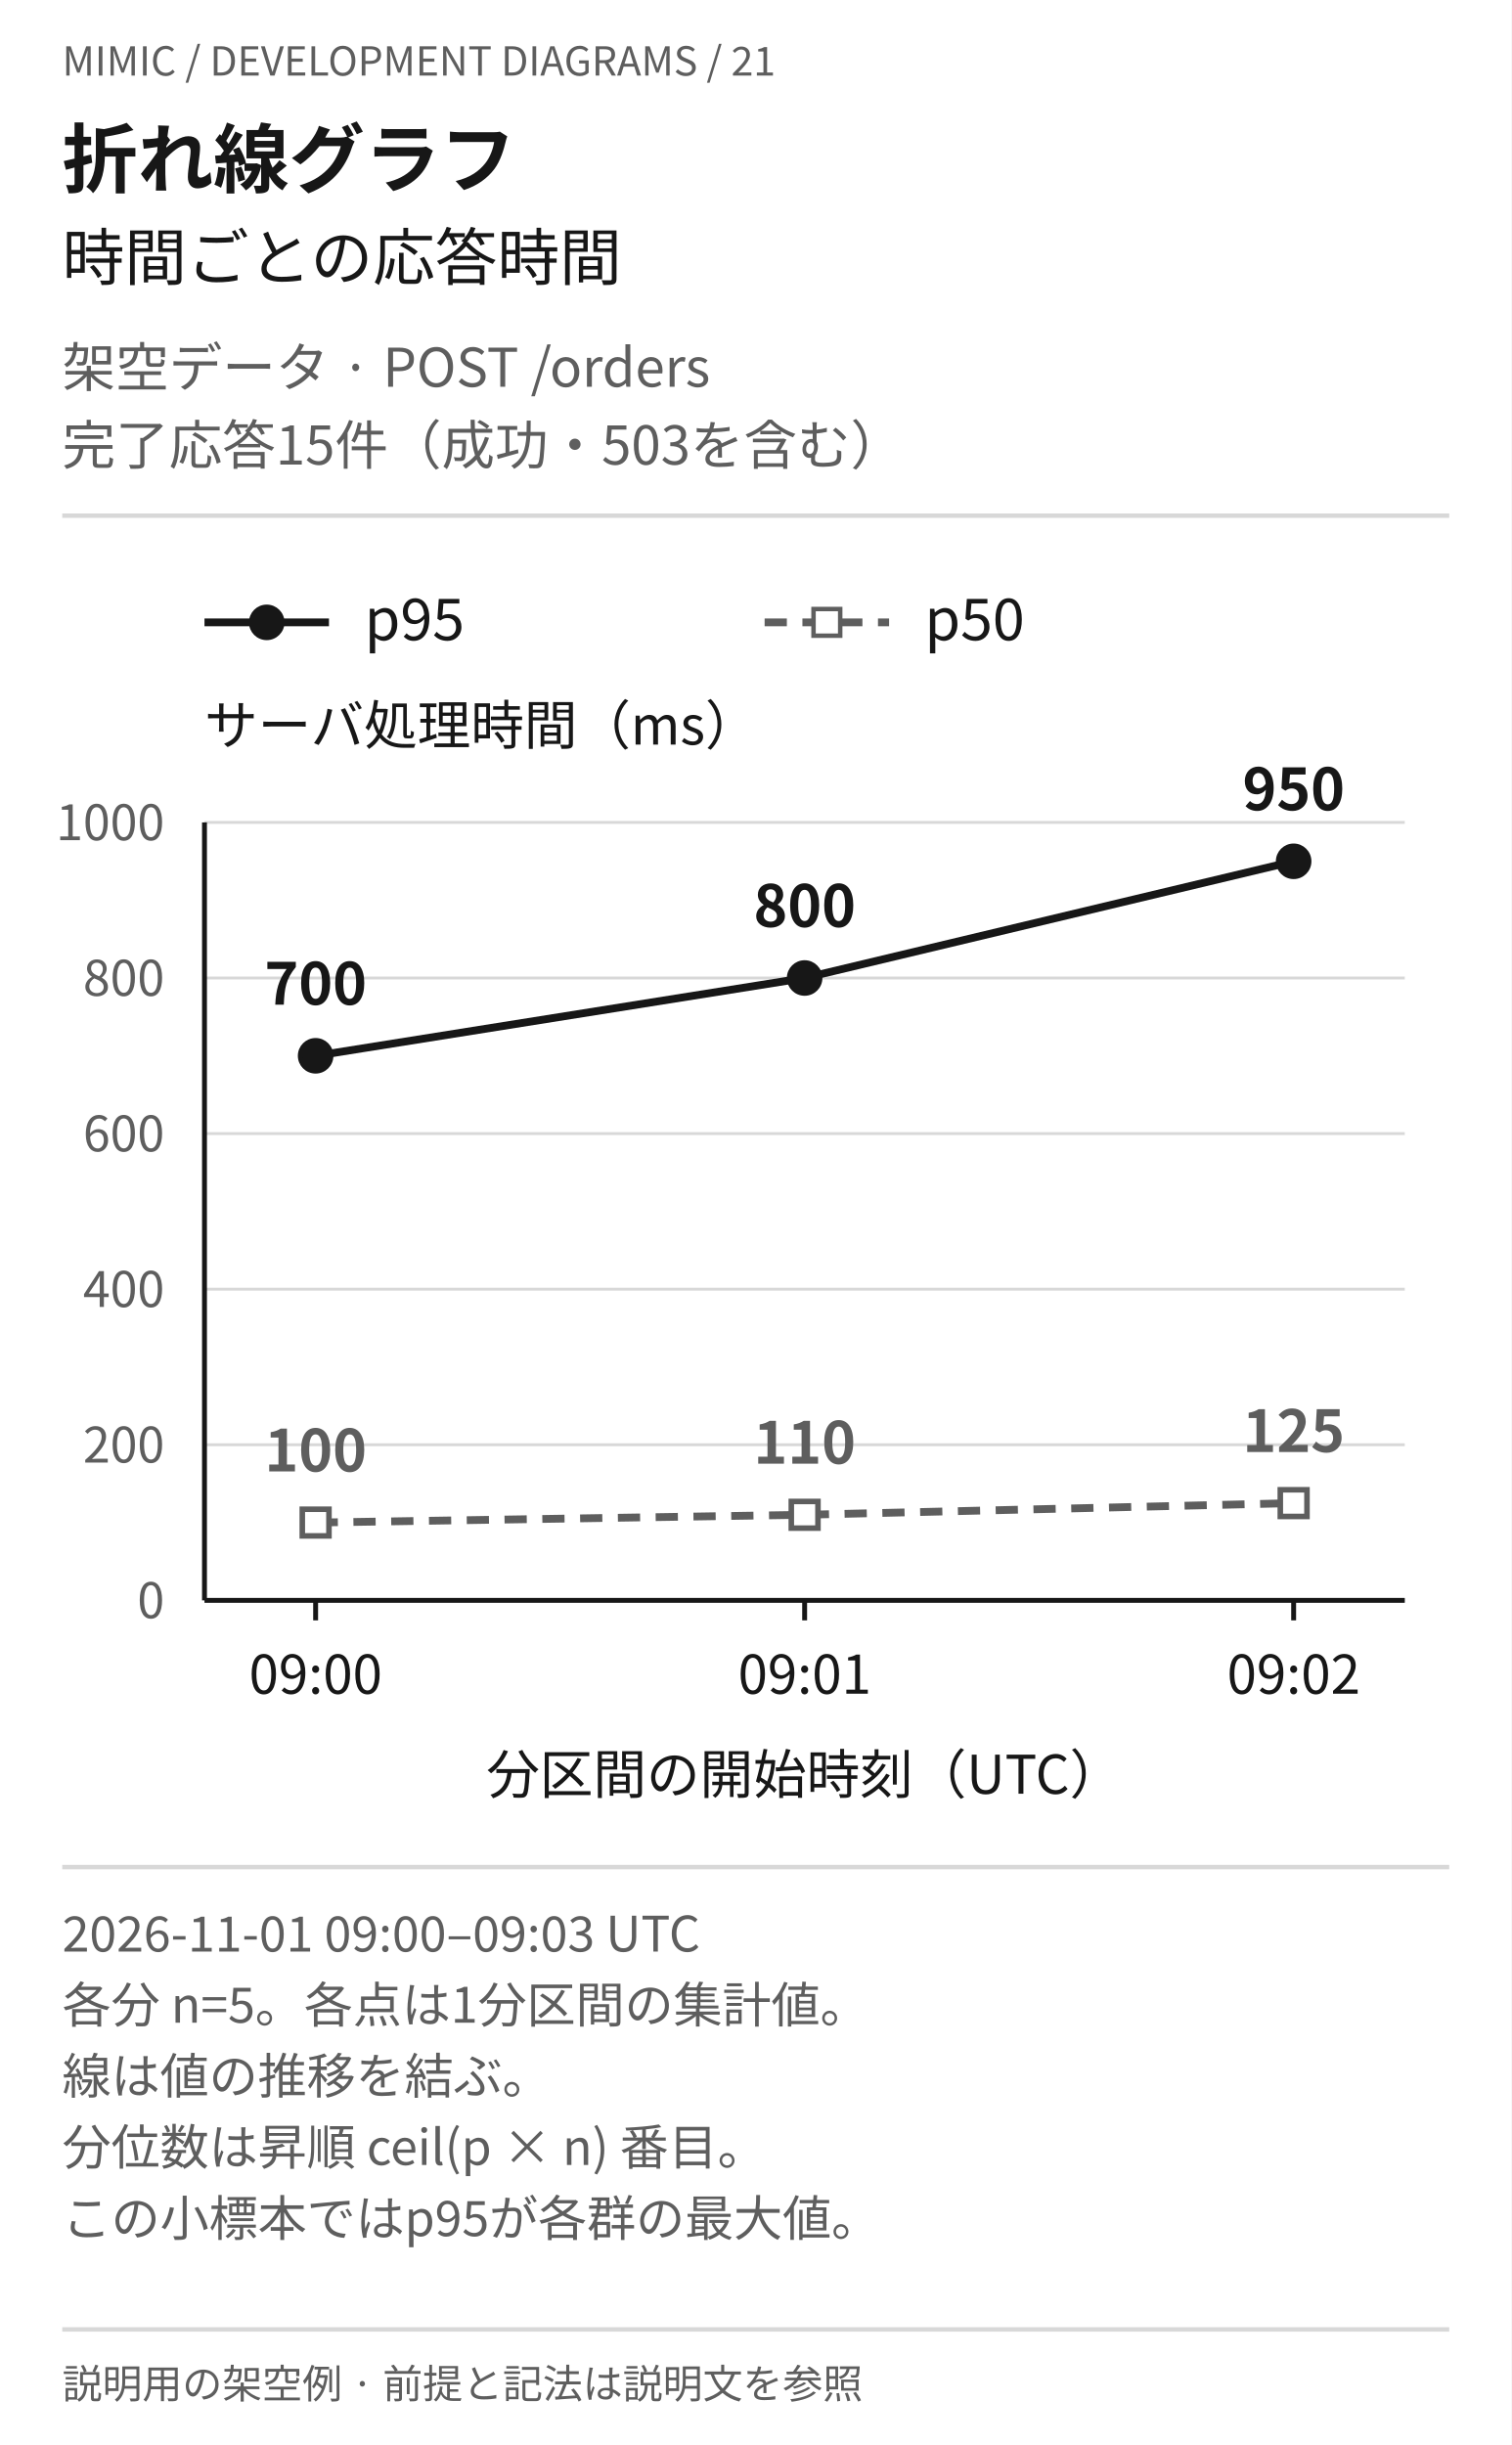
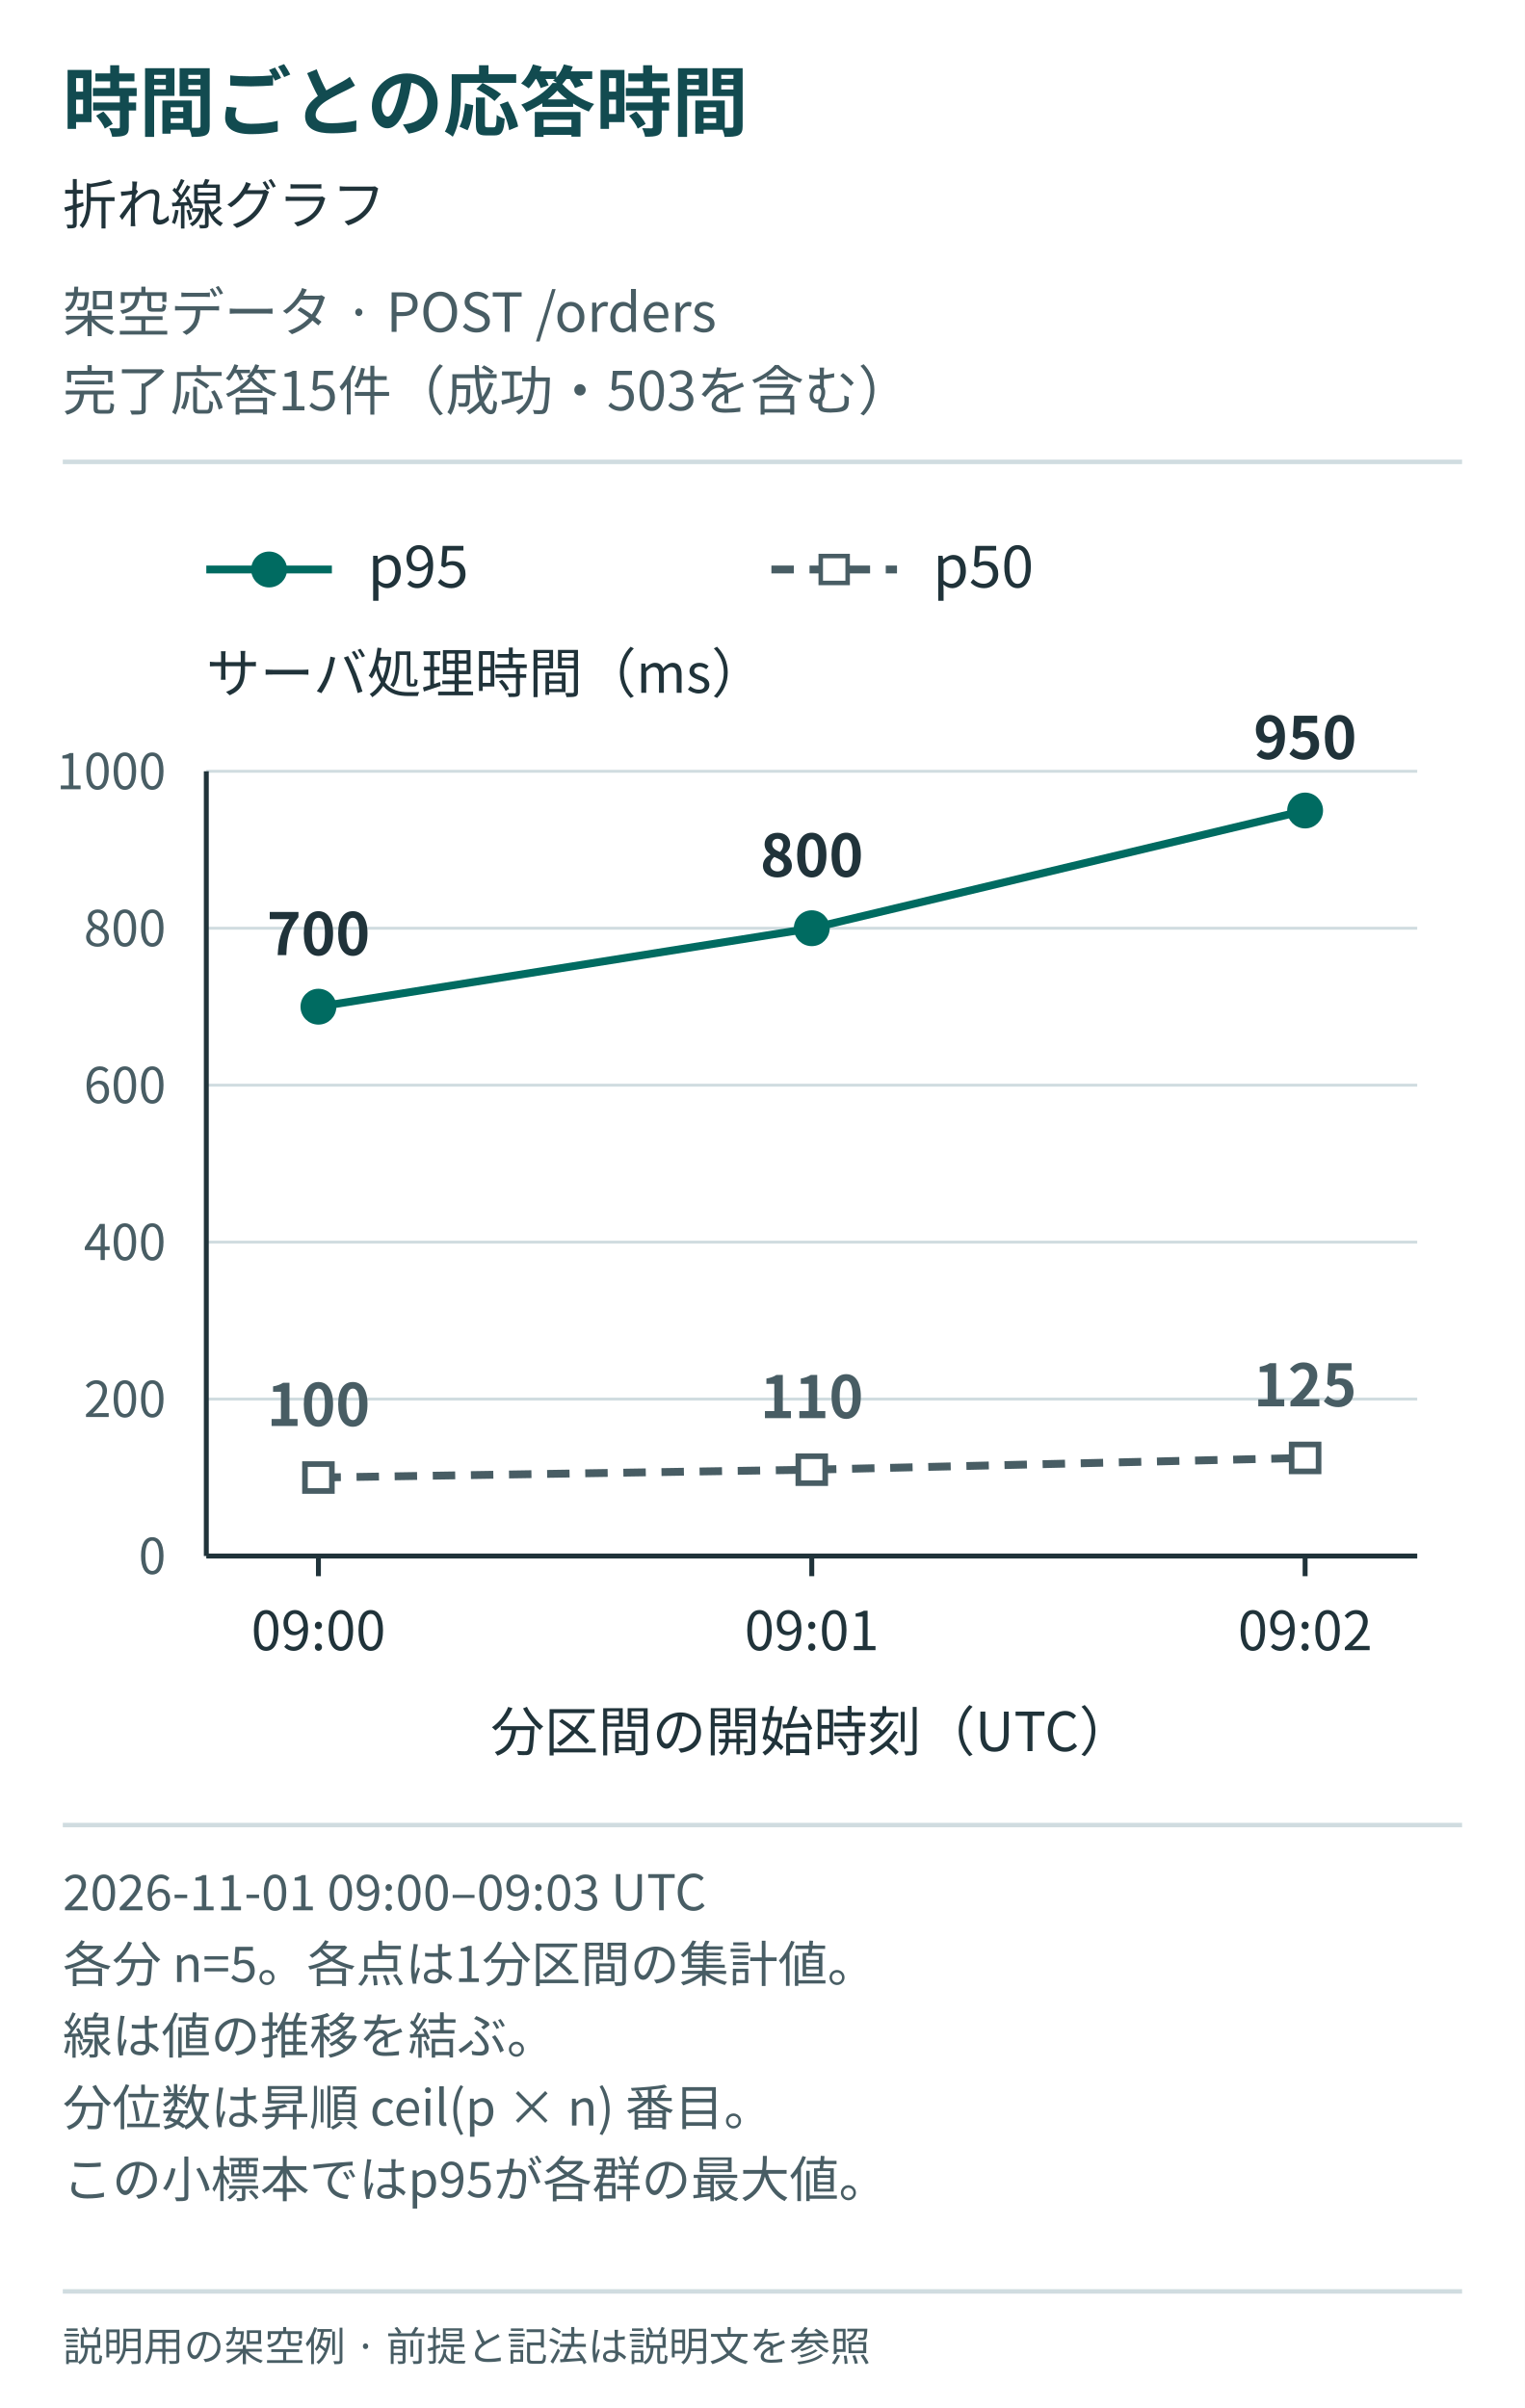
- <svg xmlns="http://www.w3.org/2000/svg" viewBox="0 0 680 1100" role="img" aria-labelledby="title desc">
+ <svg xmlns="http://www.w3.org/2000/svg" viewBox="0 26 680 1074" role="img" aria-labelledby="title desc">
  <rect x="0" y="0" width="680" height="1100" fill="#ffffff" stroke="none" stroke-width="2" />
-   <text x="28" y="34" fill="#5e5e5e" font-family="Noto Sans CJK JP, sans-serif" font-size="18" font-weight="400" text-anchor="start">MIMIC / DEVELOPMENT DIAGRAMS / 21</text>
-   <text x="28" y="84" fill="#171717" font-family="Noto Sans CJK JP, sans-serif" font-size="34" font-weight="600" text-anchor="start">折れ線グラフ</text>
-   <text x="28" y="126" fill="#171717" font-family="Noto Sans CJK JP, sans-serif" font-size="28" font-weight="500" text-anchor="start">時間ごとの応答時間</text>
-   <text x="28" y="174" fill="#5e5e5e" font-family="Noto Sans CJK JP, sans-serif" font-size="24" font-weight="400" text-anchor="start">架空データ · POST /orders</text>
-   <text x="28" y="209" fill="#5e5e5e" font-family="Noto Sans CJK JP, sans-serif" font-size="24" font-weight="400" text-anchor="start">完了応答15件（成功・503を含む）</text>
-   <line x1="28" y1="232" x2="652" y2="232" stroke="#d8d8d8" stroke-width="2" />
-   <line x1="28" y1="1048" x2="652" y2="1048" stroke="#d8d8d8" stroke-width="2" />
-   <text x="28" y="1079" fill="#5e5e5e" font-family="Noto Sans CJK JP, sans-serif" font-size="18" font-weight="400" text-anchor="start">説明用の架空例 · 前提と記法は説明文を参照</text>
-   <line x1="92" y1="280" x2="148" y2="280" stroke="#171717" stroke-width="3.5" />
-   <circle cx="120" cy="280" r="7" fill="#171717" stroke="#171717" stroke-width="2" />
-   <text x="164" y="288" fill="#171717" font-family="Noto Sans CJK JP, sans-serif" font-size="26" font-weight="400" text-anchor="start">p95</text>
-   <line x1="344" y1="280" x2="400" y2="280" stroke="#5e5e5e" stroke-width="3.5" stroke-dasharray="10 7" />
-   <rect x="366" y="274" width="12" height="12" fill="#ffffff" stroke="#5e5e5e" stroke-width="2" />
-   <text x="416" y="288" fill="#171717" font-family="Noto Sans CJK JP, sans-serif" font-size="26" font-weight="400" text-anchor="start">p50</text>
-   <text x="92" y="335" fill="#171717" font-family="Noto Sans CJK JP, sans-serif" font-size="24" font-weight="400" text-anchor="start">サーバ処理時間（ms）</text>
-   <line x1="92" y1="720.0" x2="632" y2="720.0" stroke="#d8d8d8" stroke-width="1.3" />
-   <text x="74" y="728.0" fill="#5e5e5e" font-family="Noto Sans CJK JP, sans-serif" font-size="22" font-weight="400" text-anchor="end">0</text>
-   <line x1="92" y1="650.0" x2="632" y2="650.0" stroke="#d8d8d8" stroke-width="1.3" />
-   <text x="74" y="658.0" fill="#5e5e5e" font-family="Noto Sans CJK JP, sans-serif" font-size="22" font-weight="400" text-anchor="end">200</text>
-   <line x1="92" y1="580.0" x2="632" y2="580.0" stroke="#d8d8d8" stroke-width="1.3" />
-   <text x="74" y="588.0" fill="#5e5e5e" font-family="Noto Sans CJK JP, sans-serif" font-size="22" font-weight="400" text-anchor="end">400</text>
-   <line x1="92" y1="510.0" x2="632" y2="510.0" stroke="#d8d8d8" stroke-width="1.3" />
-   <text x="74" y="518.0" fill="#5e5e5e" font-family="Noto Sans CJK JP, sans-serif" font-size="22" font-weight="400" text-anchor="end">600</text>
-   <line x1="92" y1="440.0" x2="632" y2="440.0" stroke="#d8d8d8" stroke-width="1.3" />
-   <text x="74" y="448.0" fill="#5e5e5e" font-family="Noto Sans CJK JP, sans-serif" font-size="22" font-weight="400" text-anchor="end">800</text>
-   <line x1="92" y1="370.0" x2="632" y2="370.0" stroke="#d8d8d8" stroke-width="1.3" />
-   <text x="74" y="378.0" fill="#5e5e5e" font-family="Noto Sans CJK JP, sans-serif" font-size="22" font-weight="400" text-anchor="end">1000</text>
-   <line x1="92" y1="370" x2="92" y2="720" stroke="#171717" stroke-width="2.2" />
-   <line x1="92" y1="720" x2="632" y2="720" stroke="#171717" stroke-width="2.2" />
-   <polyline points="142,475.0 362,440.0 582,387.5" fill="none" stroke="#171717" stroke-width="3.5" />
-   <circle cx="142" cy="475.0" r="7" fill="#171717" stroke="#171717" stroke-width="2" />
-   <text x="142" y="452.0" fill="#171717" font-family="Noto Sans CJK JP, sans-serif" font-size="26" font-weight="600" text-anchor="middle">700</text>
-   <circle cx="362" cy="440.0" r="7" fill="#171717" stroke="#171717" stroke-width="2" />
-   <text x="362" y="417.0" fill="#171717" font-family="Noto Sans CJK JP, sans-serif" font-size="26" font-weight="600" text-anchor="middle">800</text>
-   <circle cx="582" cy="387.5" r="7" fill="#171717" stroke="#171717" stroke-width="2" />
-   <text x="582" y="364.5" fill="#171717" font-family="Noto Sans CJK JP, sans-serif" font-size="26" font-weight="600" text-anchor="middle">950</text>
-   <polyline points="142,685.0 362,681.5 582,676.25" fill="none" stroke="#5e5e5e" stroke-width="3.5" stroke-dasharray="10 7" />
-   <rect x="136" y="679.0" width="12" height="12" fill="#ffffff" stroke="#5e5e5e" stroke-width="2.5" />
-   <text x="142" y="662.0" fill="#5e5e5e" font-family="Noto Sans CJK JP, sans-serif" font-size="26" font-weight="600" text-anchor="middle">100</text>
-   <rect x="356" y="675.5" width="12" height="12" fill="#ffffff" stroke="#5e5e5e" stroke-width="2.5" />
-   <text x="362" y="658.5" fill="#5e5e5e" font-family="Noto Sans CJK JP, sans-serif" font-size="26" font-weight="600" text-anchor="middle">110</text>
-   <rect x="576" y="670.25" width="12" height="12" fill="#ffffff" stroke="#5e5e5e" stroke-width="2.5" />
-   <text x="582" y="653.25" fill="#5e5e5e" font-family="Noto Sans CJK JP, sans-serif" font-size="26" font-weight="600" text-anchor="middle">125</text>
-   <line x1="142" y1="720" x2="142" y2="729" stroke="#171717" stroke-width="2.2" />
-   <text x="142" y="762" fill="#171717" font-family="Noto Sans CJK JP, sans-serif" font-size="24" font-weight="400" text-anchor="middle">09:00</text>
-   <line x1="362" y1="720" x2="362" y2="729" stroke="#171717" stroke-width="2.2" />
-   <text x="362" y="762" fill="#171717" font-family="Noto Sans CJK JP, sans-serif" font-size="24" font-weight="400" text-anchor="middle">09:01</text>
-   <line x1="582" y1="720" x2="582" y2="729" stroke="#171717" stroke-width="2.2" />
-   <text x="582" y="762" fill="#171717" font-family="Noto Sans CJK JP, sans-serif" font-size="24" font-weight="400" text-anchor="middle">09:02</text>
-   <text x="362" y="807" fill="#171717" font-family="Noto Sans CJK JP, sans-serif" font-size="24" font-weight="400" text-anchor="middle">分区間の開始時刻（UTC）</text>
-   <line x1="28" y1="840" x2="652" y2="840" stroke="#d8d8d8" stroke-width="2" />
-   <text x="28" y="878" fill="#5e5e5e" font-family="Noto Sans CJK JP, sans-serif" font-size="22" font-weight="400" text-anchor="start">2026-11-01 09:00–09:03 UTC</text>
-   <text x="28" y="910" fill="#5e5e5e" font-family="Noto Sans CJK JP, sans-serif" font-size="22" font-weight="400" text-anchor="start">各分 n=5。各点は1分区間の集計値。</text>
-   <text x="28" y="942" fill="#5e5e5e" font-family="Noto Sans CJK JP, sans-serif" font-size="22" font-weight="400" text-anchor="start">線は値の推移を結ぶ。</text>
-   <text x="28" y="974" fill="#5e5e5e" font-family="Noto Sans CJK JP, sans-serif" font-size="22" font-weight="400" text-anchor="start">分位数は昇順 ceil(p × n) 番目。</text>
-   <text x="28" y="1006" fill="#5e5e5e" font-family="Noto Sans CJK JP, sans-serif" font-size="22" font-weight="400" text-anchor="start">この小標本ではp95が各群の最大値。</text>
+   <text x="28" y="84" fill="#124b50" font-family="Noto Sans CJK JP, sans-serif" font-size="34" font-weight="700" text-anchor="start">時間ごとの応答時間</text>
+   <text x="28" y="126" fill="#20333a" font-family="Noto Sans CJK JP, sans-serif" font-size="24" font-weight="500" text-anchor="start">折れ線グラフ</text>
+   <text x="28" y="174" fill="#485d64" font-family="Noto Sans CJK JP, sans-serif" font-size="24" font-weight="400" text-anchor="start">架空データ · POST /orders</text>
+   <text x="28" y="209" fill="#485d64" font-family="Noto Sans CJK JP, sans-serif" font-size="24" font-weight="400" text-anchor="start">完了応答15件（成功・503を含む）</text>
+   <line x1="28" y1="232" x2="652" y2="232" stroke="#d0dce0" stroke-width="2" />
+   <line x1="28" y1="1048" x2="652" y2="1048" stroke="#d0dce0" stroke-width="2" />
+   <text x="28" y="1079" fill="#485d64" font-family="Noto Sans CJK JP, sans-serif" font-size="18" font-weight="400" text-anchor="start">説明用の架空例 · 前提と記法は説明文を参照</text>
+   <line x1="92" y1="280" x2="148" y2="280" stroke="#006b61" stroke-width="3.5" />
+   <circle cx="120" cy="280" r="7" fill="#006b61" stroke="#006b61" stroke-width="2" />
+   <text x="164" y="288" fill="#20333a" font-family="Noto Sans CJK JP, sans-serif" font-size="26" font-weight="400" text-anchor="start">p95</text>
+   <line x1="344" y1="280" x2="400" y2="280" stroke="#485d64" stroke-width="3.5" stroke-dasharray="10 7" />
+   <rect x="366" y="274" width="12" height="12" fill="#ffffff" stroke="#485d64" stroke-width="2" />
+   <text x="416" y="288" fill="#20333a" font-family="Noto Sans CJK JP, sans-serif" font-size="26" font-weight="400" text-anchor="start">p50</text>
+   <text x="92" y="335" fill="#20333a" font-family="Noto Sans CJK JP, sans-serif" font-size="24" font-weight="400" text-anchor="start">サーバ処理時間（ms）</text>
+   <line x1="92" y1="720.0" x2="632" y2="720.0" stroke="#d0dce0" stroke-width="1.3" />
+   <text x="74" y="728.0" fill="#485d64" font-family="Noto Sans CJK JP, sans-serif" font-size="22" font-weight="400" text-anchor="end">0</text>
+   <line x1="92" y1="650.0" x2="632" y2="650.0" stroke="#d0dce0" stroke-width="1.3" />
+   <text x="74" y="658.0" fill="#485d64" font-family="Noto Sans CJK JP, sans-serif" font-size="22" font-weight="400" text-anchor="end">200</text>
+   <line x1="92" y1="580.0" x2="632" y2="580.0" stroke="#d0dce0" stroke-width="1.3" />
+   <text x="74" y="588.0" fill="#485d64" font-family="Noto Sans CJK JP, sans-serif" font-size="22" font-weight="400" text-anchor="end">400</text>
+   <line x1="92" y1="510.0" x2="632" y2="510.0" stroke="#d0dce0" stroke-width="1.3" />
+   <text x="74" y="518.0" fill="#485d64" font-family="Noto Sans CJK JP, sans-serif" font-size="22" font-weight="400" text-anchor="end">600</text>
+   <line x1="92" y1="440.0" x2="632" y2="440.0" stroke="#d0dce0" stroke-width="1.3" />
+   <text x="74" y="448.0" fill="#485d64" font-family="Noto Sans CJK JP, sans-serif" font-size="22" font-weight="400" text-anchor="end">800</text>
+   <line x1="92" y1="370.0" x2="632" y2="370.0" stroke="#d0dce0" stroke-width="1.3" />
+   <text x="74" y="378.0" fill="#485d64" font-family="Noto Sans CJK JP, sans-serif" font-size="22" font-weight="400" text-anchor="end">1000</text>
+   <line x1="92" y1="370" x2="92" y2="720" stroke="#20333a" stroke-width="2.2" />
+   <line x1="92" y1="720" x2="632" y2="720" stroke="#20333a" stroke-width="2.2" />
+   <polyline points="142,475.0 362,440.0 582,387.5" fill="none" stroke="#006b61" stroke-width="3.5" />
+   <circle cx="142" cy="475.0" r="7" fill="#006b61" stroke="#006b61" stroke-width="2" />
+   <text x="142" y="452.0" fill="#20333a" font-family="Noto Sans CJK JP, sans-serif" font-size="26" font-weight="600" text-anchor="middle">700</text>
+   <circle cx="362" cy="440.0" r="7" fill="#006b61" stroke="#006b61" stroke-width="2" />
+   <text x="362" y="417.0" fill="#20333a" font-family="Noto Sans CJK JP, sans-serif" font-size="26" font-weight="600" text-anchor="middle">800</text>
+   <circle cx="582" cy="387.5" r="7" fill="#006b61" stroke="#006b61" stroke-width="2" />
+   <text x="582" y="364.5" fill="#20333a" font-family="Noto Sans CJK JP, sans-serif" font-size="26" font-weight="600" text-anchor="middle">950</text>
+   <polyline points="142,685.0 362,681.5 582,676.25" fill="none" stroke="#485d64" stroke-width="3.5" stroke-dasharray="10 7" />
+   <rect x="136" y="679.0" width="12" height="12" fill="#ffffff" stroke="#485d64" stroke-width="2.5" />
+   <text x="142" y="662.0" fill="#485d64" font-family="Noto Sans CJK JP, sans-serif" font-size="26" font-weight="600" text-anchor="middle">100</text>
+   <rect x="356" y="675.5" width="12" height="12" fill="#ffffff" stroke="#485d64" stroke-width="2.5" />
+   <text x="362" y="658.5" fill="#485d64" font-family="Noto Sans CJK JP, sans-serif" font-size="26" font-weight="600" text-anchor="middle">110</text>
+   <rect x="576" y="670.25" width="12" height="12" fill="#ffffff" stroke="#485d64" stroke-width="2.5" />
+   <text x="582" y="653.25" fill="#485d64" font-family="Noto Sans CJK JP, sans-serif" font-size="26" font-weight="600" text-anchor="middle">125</text>
+   <line x1="142" y1="720" x2="142" y2="729" stroke="#20333a" stroke-width="2.2" />
+   <text x="142" y="762" fill="#20333a" font-family="Noto Sans CJK JP, sans-serif" font-size="24" font-weight="400" text-anchor="middle">09:00</text>
+   <line x1="362" y1="720" x2="362" y2="729" stroke="#20333a" stroke-width="2.2" />
+   <text x="362" y="762" fill="#20333a" font-family="Noto Sans CJK JP, sans-serif" font-size="24" font-weight="400" text-anchor="middle">09:01</text>
+   <line x1="582" y1="720" x2="582" y2="729" stroke="#20333a" stroke-width="2.2" />
+   <text x="582" y="762" fill="#20333a" font-family="Noto Sans CJK JP, sans-serif" font-size="24" font-weight="400" text-anchor="middle">09:02</text>
+   <text x="362" y="807" fill="#20333a" font-family="Noto Sans CJK JP, sans-serif" font-size="24" font-weight="400" text-anchor="middle">分区間の開始時刻（UTC）</text>
+   <line x1="28" y1="840" x2="652" y2="840" stroke="#d0dce0" stroke-width="2" />
+   <text x="28" y="878" fill="#485d64" font-family="Noto Sans CJK JP, sans-serif" font-size="22" font-weight="400" text-anchor="start">2026-11-01 09:00–09:03 UTC</text>
+   <text x="28" y="910" fill="#485d64" font-family="Noto Sans CJK JP, sans-serif" font-size="22" font-weight="400" text-anchor="start">各分 n=5。各点は1分区間の集計値。</text>
+   <text x="28" y="942" fill="#485d64" font-family="Noto Sans CJK JP, sans-serif" font-size="22" font-weight="400" text-anchor="start">線は値の推移を結ぶ。</text>
+   <text x="28" y="974" fill="#485d64" font-family="Noto Sans CJK JP, sans-serif" font-size="22" font-weight="400" text-anchor="start">分位数は昇順 ceil(p × n) 番目。</text>
+   <text x="28" y="1006" fill="#485d64" font-family="Noto Sans CJK JP, sans-serif" font-size="22" font-weight="400" text-anchor="start">この小標本ではp95が各群の最大値。</text>
</svg>
